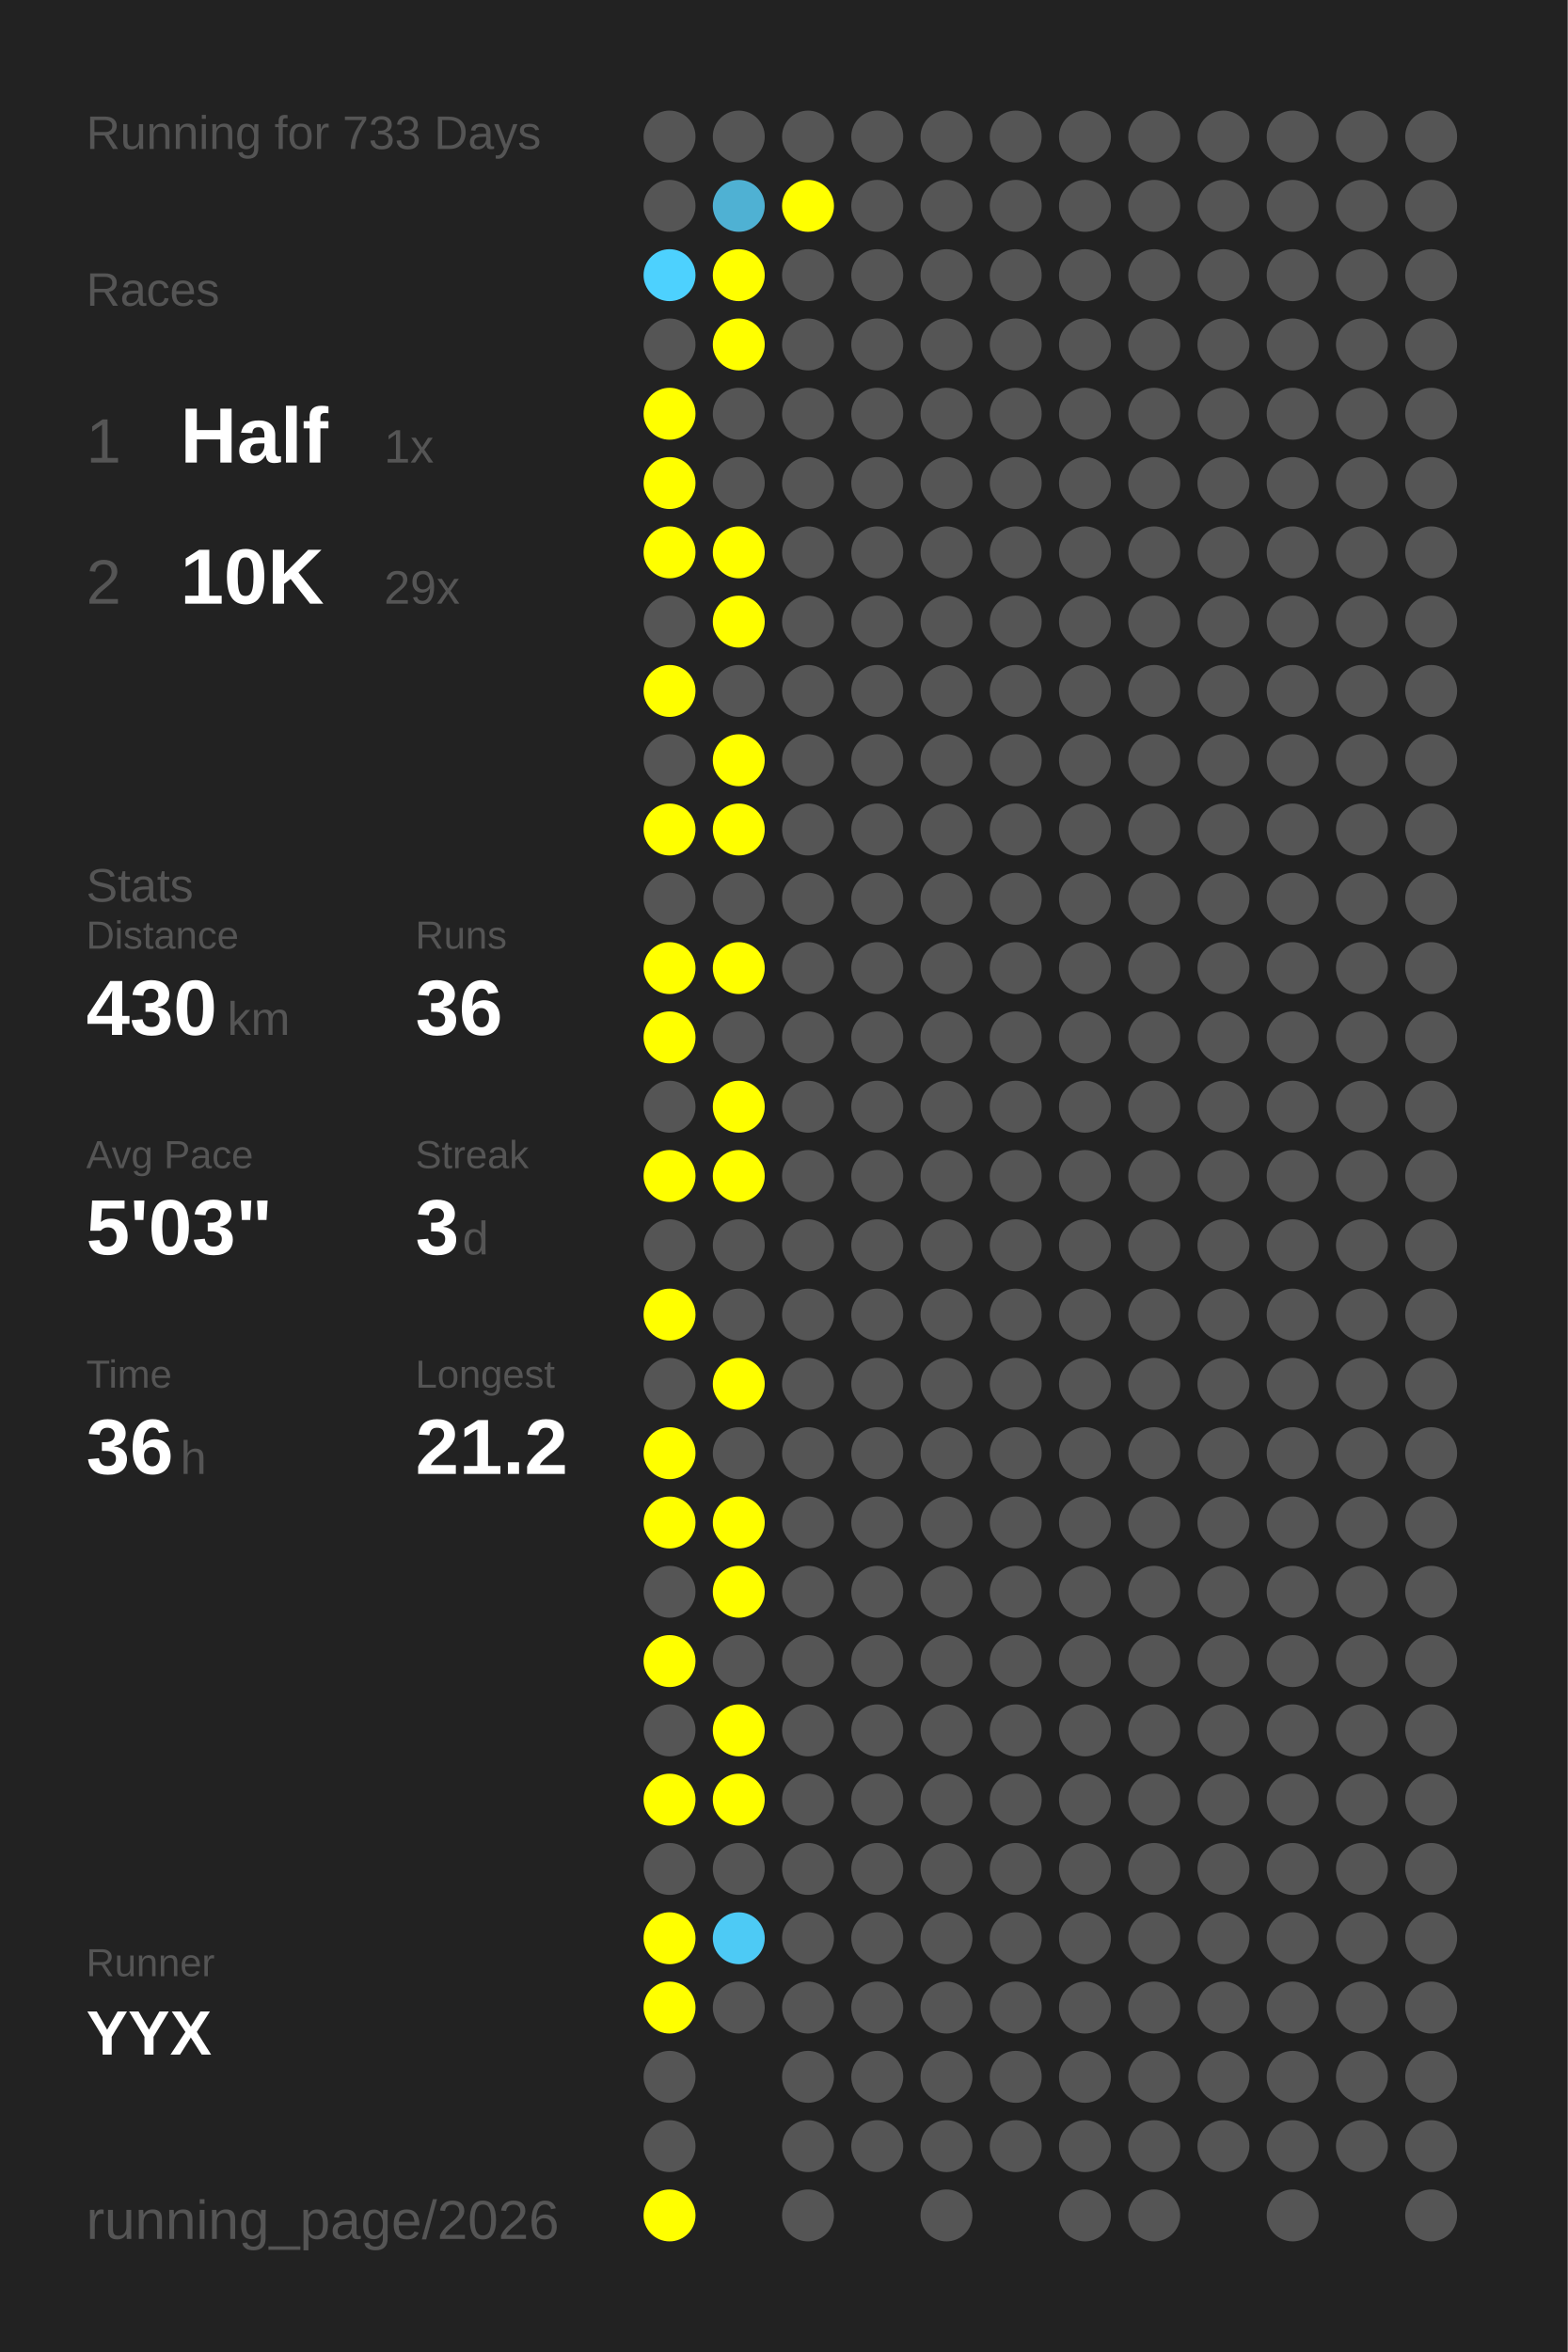
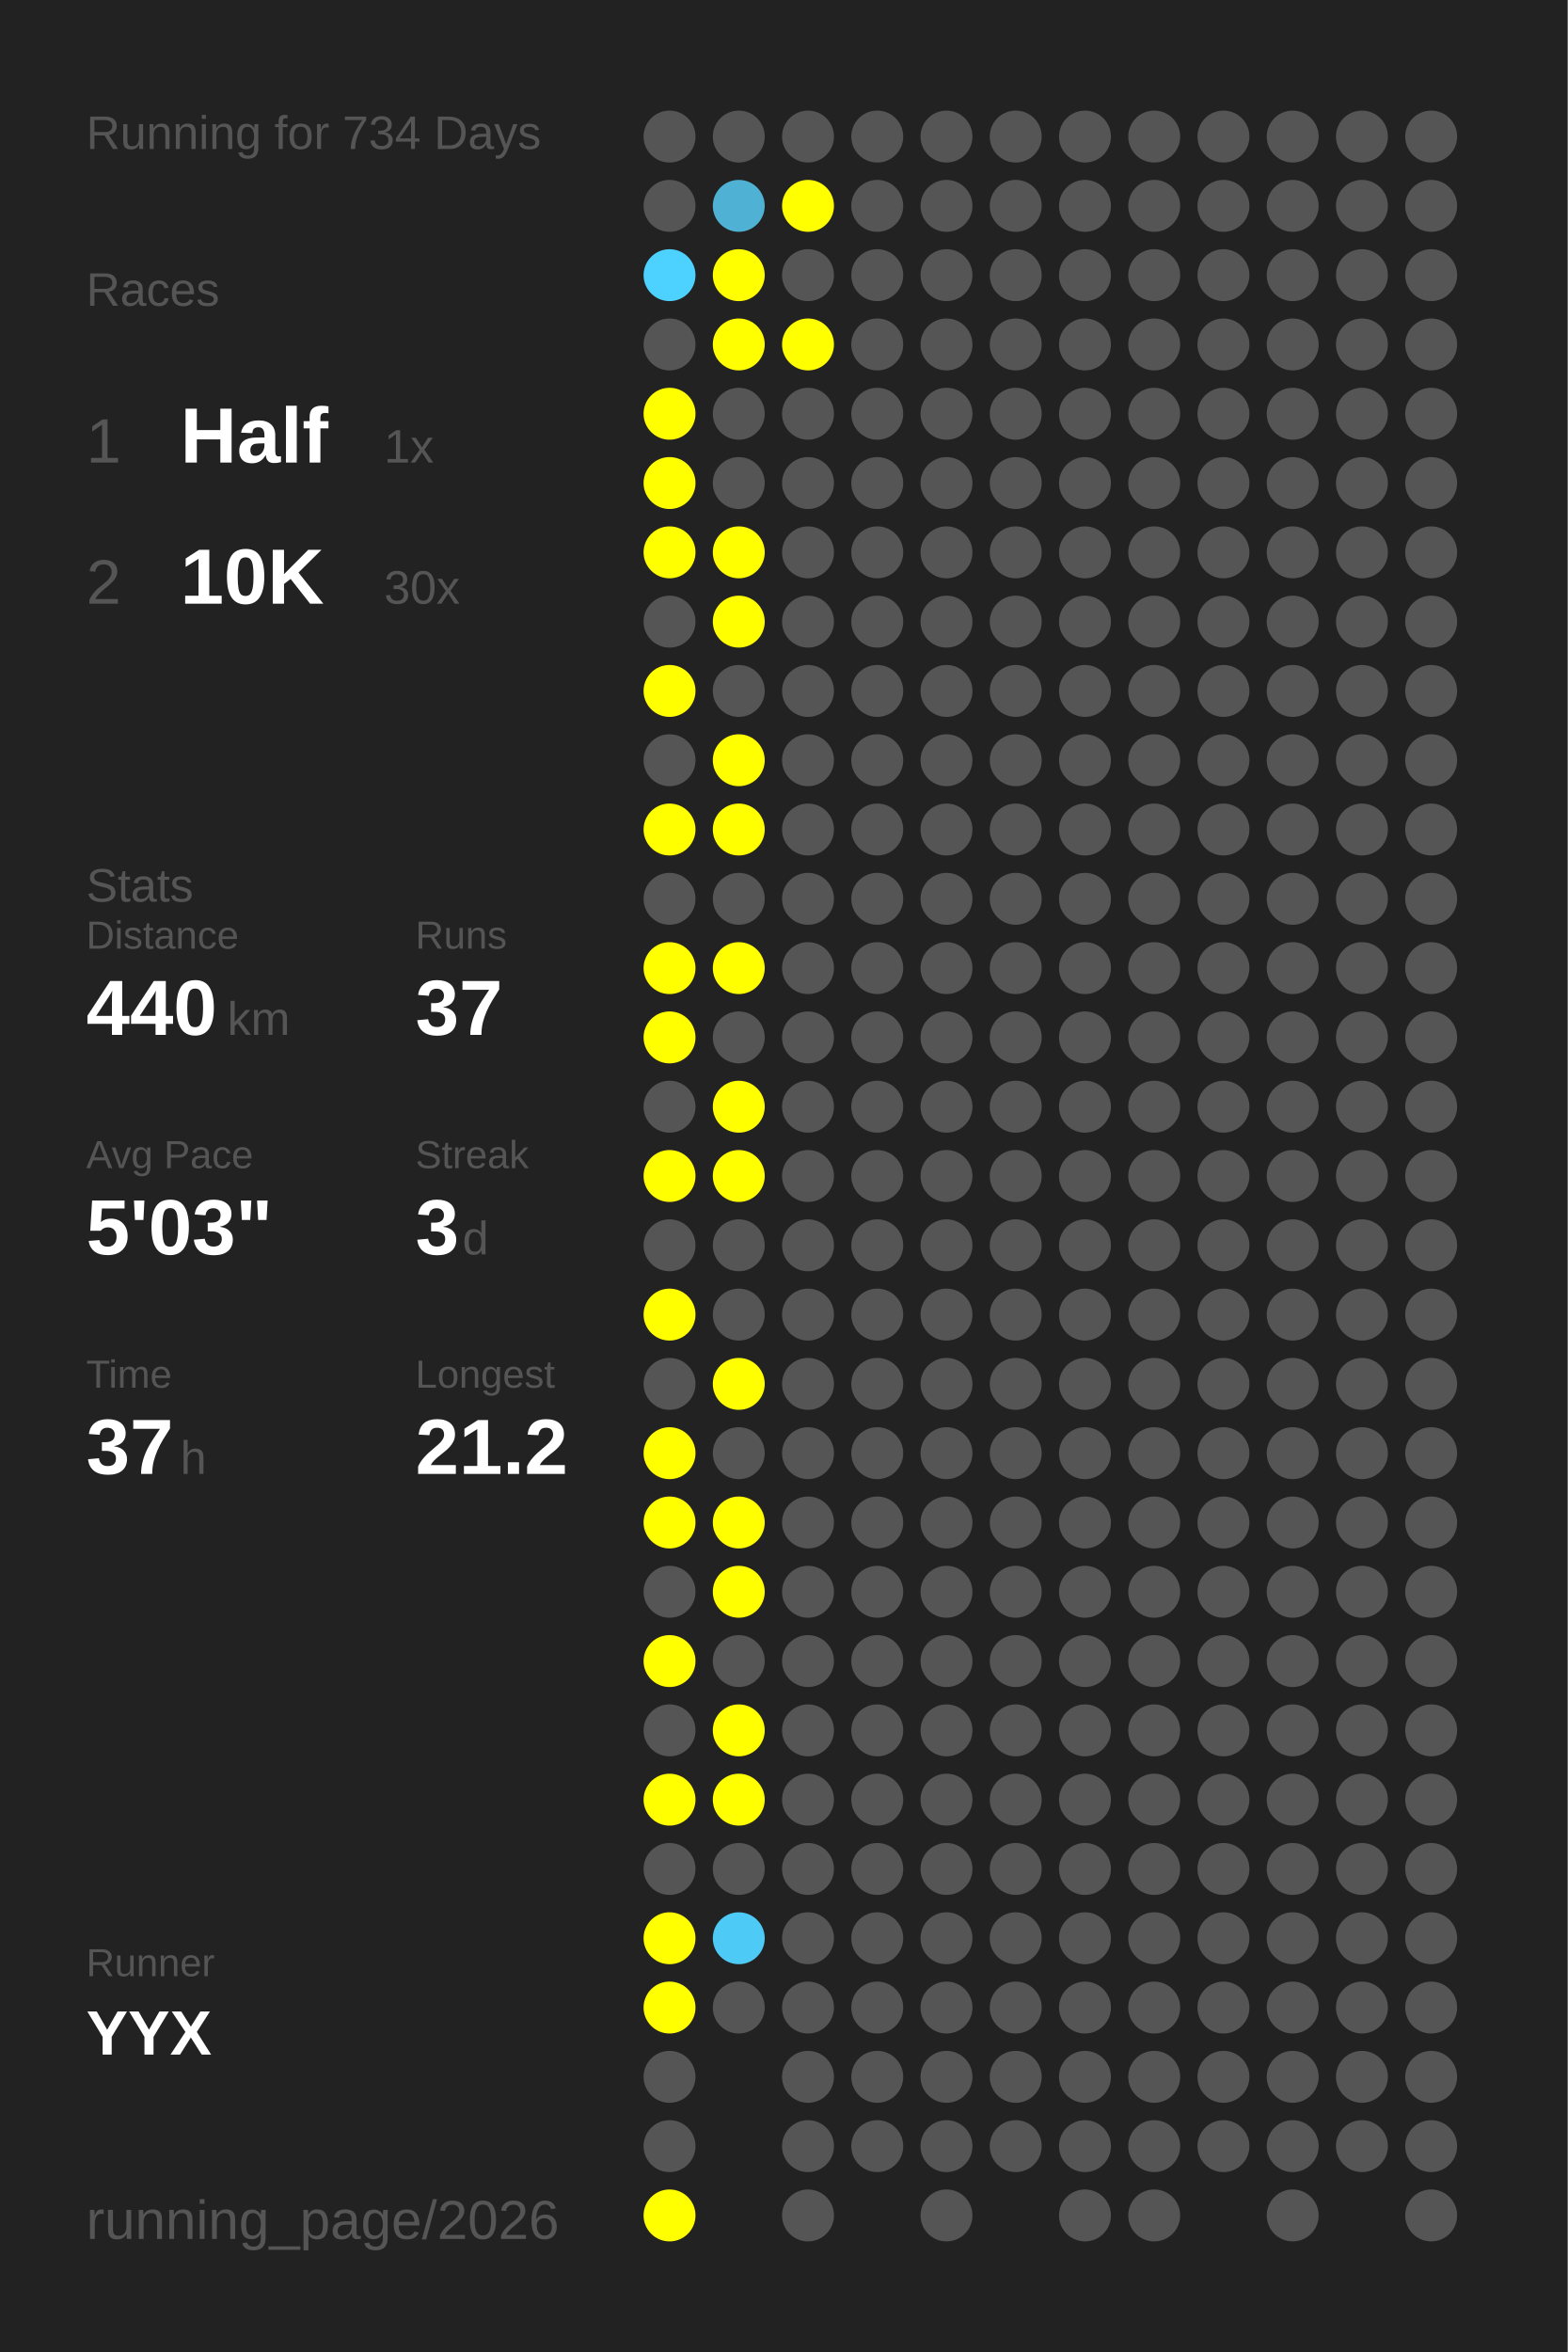
<svg xmlns="http://www.w3.org/2000/svg" baseProfile="full" height="300mm" version="1.1" viewBox="0,0,200,300" width="200mm">
  <defs />
  <rect fill="#222222" height="300" width="200" x="0" y="0" />
-   <text fill="#555555" style="font-size:6px; font-family:Arial;" x="11" y="19">Running for 733 Days</text>
+   <text fill="#555555" style="font-size:6px; font-family:Arial;" x="11" y="19">Running for 734 Days</text>
  <text fill="#555555" style="font-size:6px; font-family:Arial;" x="11" y="39">Races</text>
  <text fill="#555555" style="font-size:8px; font-family:Arial;" x="11" y="59">1</text>
  <text fill="#FFFFFF" style="font-size:10px; font-family:Arial; font-weight:bold;" x="23" y="59">Half</text>
  <text fill="#555555" style="font-size:6px; font-family:Arial;" x="49" y="59">1x</text>
  <text fill="#555555" style="font-size:8px; font-family:Arial;" x="11" y="77">2</text>
  <text fill="#FFFFFF" style="font-size:10px; font-family:Arial; font-weight:bold;" x="23" y="77">10K</text>
-   <text fill="#555555" style="font-size:6px; font-family:Arial;" x="49" y="77">29x</text>
+   <text fill="#555555" style="font-size:6px; font-family:Arial;" x="49" y="77">30x</text>
  <text fill="#555555" style="font-size:6px; font-family:Arial;" x="11" y="115">Stats</text>
  <text fill="#555555" style="font-size:5px; font-family:Arial;" x="11" y="121">Distance</text>
-   <text fill="#FFFFFF" style="font-size:10px; font-family:Arial; font-weight:bold;" x="11" y="132">430</text>
+   <text fill="#FFFFFF" style="font-size:10px; font-family:Arial; font-weight:bold;" x="11" y="132">440</text>
  <text fill="#555555" style="font-size:6px; font-family:Arial;" x="29" y="132">km</text>
  <text fill="#555555" style="font-size:5px; font-family:Arial;" x="53" y="121">Runs</text>
-   <text fill="#FFFFFF" style="font-size:10px; font-family:Arial; font-weight:bold;" x="53" y="132">36</text>
+   <text fill="#FFFFFF" style="font-size:10px; font-family:Arial; font-weight:bold;" x="53" y="132">37</text>
  <text fill="#555555" style="font-size:5px; font-family:Arial;" x="11" y="149">Avg Pace</text>
  <text fill="#FFFFFF" style="font-size:10px; font-family:Arial; font-weight:bold;" x="11" y="160">5'03"</text>
  <text fill="#555555" style="font-size:5px; font-family:Arial;" x="53" y="149">Streak</text>
  <text fill="#FFFFFF" style="font-size:10px; font-family:Arial; font-weight:bold;" x="53" y="160">3</text>
  <text fill="#555555" style="font-size:6px; font-family:Arial;" x="59" y="160">d</text>
  <text fill="#555555" style="font-size:5px; font-family:Arial;" x="11" y="177">Time</text>
-   <text fill="#FFFFFF" style="font-size:10px; font-family:Arial; font-weight:bold;" x="11" y="188">36</text>
+   <text fill="#FFFFFF" style="font-size:10px; font-family:Arial; font-weight:bold;" x="11" y="188">37</text>
  <text fill="#555555" style="font-size:6px; font-family:Arial;" x="23" y="188">h</text>
  <text fill="#555555" style="font-size:5px; font-family:Arial;" x="53" y="177">Longest</text>
  <text fill="#FFFFFF" style="font-size:10px; font-family:Arial; font-weight:bold;" x="53" y="188">21.2</text>
  <text fill="#555555" style="font-size:5px; font-family:Arial;" x="11" y="252.065">Runner</text>
  <text fill="#FFFFFF" style="font-size:8px; font-family:Arial; font-weight:bold;" x="11" y="262.065">YYX</text>
  <text fill="#555555" style="font-size:7px; font-family:Arial;" x="11" y="285.581">running_page/2026</text>
  <circle cx="85.417" cy="17.419" fill="#555555" r="3.312" />
  <circle cx="85.417" cy="26.258" fill="#555555" r="3.312" />
  <circle cx="85.417" cy="35.097" fill="#4dd1fe" r="3.312" />
  <circle cx="85.417" cy="43.935" fill="#555555" r="3.312" />
  <circle cx="85.417" cy="52.774" fill="#FFFF00" r="3.312" />
  <circle cx="85.417" cy="61.613" fill="#FFFF00" r="3.312" />
  <circle cx="85.417" cy="70.452" fill="#FFFF00" r="3.312" />
  <circle cx="85.417" cy="79.29" fill="#555555" r="3.312" />
  <circle cx="85.417" cy="88.129" fill="#FFFF00" r="3.312" />
  <circle cx="85.417" cy="96.968" fill="#555555" r="3.312" />
  <circle cx="85.417" cy="105.806" fill="#FFFF00" r="3.312" />
  <circle cx="85.417" cy="114.645" fill="#555555" r="3.312" />
  <circle cx="85.417" cy="123.484" fill="#FFFF00" r="3.312" />
  <circle cx="85.417" cy="132.323" fill="#FFFF00" r="3.312" />
  <circle cx="85.417" cy="141.161" fill="#555555" r="3.312" />
  <circle cx="85.417" cy="150" fill="#FFFF00" r="3.312" />
  <circle cx="85.417" cy="158.839" fill="#555555" r="3.312" />
  <circle cx="85.417" cy="167.677" fill="#FFFF00" r="3.312" />
  <circle cx="85.417" cy="176.516" fill="#555555" r="3.312" />
  <circle cx="85.417" cy="185.355" fill="#FFFF00" r="3.312" />
  <circle cx="85.417" cy="194.194" fill="#FFFF00" r="3.312" />
  <circle cx="85.417" cy="203.032" fill="#555555" r="3.312" />
  <circle cx="85.417" cy="211.871" fill="#FFFF00" r="3.312" />
  <circle cx="85.417" cy="220.71" fill="#555555" r="3.312" />
  <circle cx="85.417" cy="229.548" fill="#FFFF00" r="3.312" />
  <circle cx="85.417" cy="238.387" fill="#555555" r="3.312" />
  <circle cx="85.417" cy="247.226" fill="#FFFF00" r="3.312" />
  <circle cx="85.417" cy="256.065" fill="#FFFF00" r="3.312" />
  <circle cx="85.417" cy="264.903" fill="#555555" r="3.312" />
  <circle cx="85.417" cy="273.742" fill="#555555" r="3.312" />
  <circle cx="85.417" cy="282.581" fill="#FFFF00" r="3.312" />
  <circle cx="94.25" cy="17.419" fill="#555555" r="3.312" />
  <circle cx="94.25" cy="26.258" fill="#4fb1d3" r="3.312" />
  <circle cx="94.25" cy="35.097" fill="#FFFF00" r="3.312" />
  <circle cx="94.25" cy="43.935" fill="#FFFF00" r="3.312" />
  <circle cx="94.25" cy="52.774" fill="#555555" r="3.312" />
  <circle cx="94.25" cy="61.613" fill="#555555" r="3.312" />
  <circle cx="94.25" cy="70.452" fill="#FFFF00" r="3.312" />
  <circle cx="94.25" cy="79.29" fill="#FFFF00" r="3.312" />
  <circle cx="94.25" cy="88.129" fill="#555555" r="3.312" />
  <circle cx="94.25" cy="96.968" fill="#FFFF00" r="3.312" />
  <circle cx="94.25" cy="105.806" fill="#FFFF00" r="3.312" />
  <circle cx="94.25" cy="114.645" fill="#555555" r="3.312" />
  <circle cx="94.25" cy="123.484" fill="#FFFF00" r="3.312" />
  <circle cx="94.25" cy="132.323" fill="#555555" r="3.312" />
  <circle cx="94.25" cy="141.161" fill="#FFFF00" r="3.312" />
  <circle cx="94.25" cy="150" fill="#FFFF00" r="3.312" />
  <circle cx="94.25" cy="158.839" fill="#555555" r="3.312" />
  <circle cx="94.25" cy="167.677" fill="#555555" r="3.312" />
  <circle cx="94.25" cy="176.516" fill="#FFFF00" r="3.312" />
  <circle cx="94.25" cy="185.355" fill="#555555" r="3.312" />
  <circle cx="94.25" cy="194.194" fill="#FFFF00" r="3.312" />
  <circle cx="94.25" cy="203.032" fill="#FFFF00" r="3.312" />
  <circle cx="94.25" cy="211.871" fill="#555555" r="3.312" />
  <circle cx="94.25" cy="220.71" fill="#FFFF00" r="3.312" />
  <circle cx="94.25" cy="229.548" fill="#FFFF00" r="3.312" />
  <circle cx="94.25" cy="238.387" fill="#555555" r="3.312" />
  <circle cx="94.25" cy="247.226" fill="#4dcaf5" r="3.312" />
  <circle cx="94.25" cy="256.065" fill="#555555" r="3.312" />
  <circle cx="103.083" cy="17.419" fill="#555555" r="3.312" />
  <circle cx="103.083" cy="26.258" fill="#FFFF00" r="3.312" />
  <circle cx="103.083" cy="35.097" fill="#555555" r="3.312" />
-   <circle cx="103.083" cy="43.935" fill="#555555" r="3.312" />
+   <circle cx="103.083" cy="43.935" fill="#FFFF00" r="3.312" />
  <circle cx="103.083" cy="52.774" fill="#555555" r="3.312" />
  <circle cx="103.083" cy="61.613" fill="#555555" r="3.312" />
  <circle cx="103.083" cy="70.452" fill="#555555" r="3.312" />
  <circle cx="103.083" cy="79.29" fill="#555555" r="3.312" />
  <circle cx="103.083" cy="88.129" fill="#555555" r="3.312" />
  <circle cx="103.083" cy="96.968" fill="#555555" r="3.312" />
  <circle cx="103.083" cy="105.806" fill="#555555" r="3.312" />
  <circle cx="103.083" cy="114.645" fill="#555555" r="3.312" />
  <circle cx="103.083" cy="123.484" fill="#555555" r="3.312" />
  <circle cx="103.083" cy="132.323" fill="#555555" r="3.312" />
  <circle cx="103.083" cy="141.161" fill="#555555" r="3.312" />
  <circle cx="103.083" cy="150" fill="#555555" r="3.312" />
  <circle cx="103.083" cy="158.839" fill="#555555" r="3.312" />
  <circle cx="103.083" cy="167.677" fill="#555555" r="3.312" />
  <circle cx="103.083" cy="176.516" fill="#555555" r="3.312" />
  <circle cx="103.083" cy="185.355" fill="#555555" r="3.312" />
  <circle cx="103.083" cy="194.194" fill="#555555" r="3.312" />
  <circle cx="103.083" cy="203.032" fill="#555555" r="3.312" />
  <circle cx="103.083" cy="211.871" fill="#555555" r="3.312" />
  <circle cx="103.083" cy="220.71" fill="#555555" r="3.312" />
  <circle cx="103.083" cy="229.548" fill="#555555" r="3.312" />
  <circle cx="103.083" cy="238.387" fill="#555555" r="3.312" />
  <circle cx="103.083" cy="247.226" fill="#555555" r="3.312" />
  <circle cx="103.083" cy="256.065" fill="#555555" r="3.312" />
  <circle cx="103.083" cy="264.903" fill="#555555" r="3.312" />
  <circle cx="103.083" cy="273.742" fill="#555555" r="3.312" />
  <circle cx="103.083" cy="282.581" fill="#555555" r="3.312" />
  <circle cx="111.917" cy="17.419" fill="#555555" r="3.312" />
  <circle cx="111.917" cy="26.258" fill="#555555" r="3.312" />
  <circle cx="111.917" cy="35.097" fill="#555555" r="3.312" />
  <circle cx="111.917" cy="43.935" fill="#555555" r="3.312" />
  <circle cx="111.917" cy="52.774" fill="#555555" r="3.312" />
  <circle cx="111.917" cy="61.613" fill="#555555" r="3.312" />
  <circle cx="111.917" cy="70.452" fill="#555555" r="3.312" />
  <circle cx="111.917" cy="79.29" fill="#555555" r="3.312" />
  <circle cx="111.917" cy="88.129" fill="#555555" r="3.312" />
  <circle cx="111.917" cy="96.968" fill="#555555" r="3.312" />
  <circle cx="111.917" cy="105.806" fill="#555555" r="3.312" />
  <circle cx="111.917" cy="114.645" fill="#555555" r="3.312" />
  <circle cx="111.917" cy="123.484" fill="#555555" r="3.312" />
  <circle cx="111.917" cy="132.323" fill="#555555" r="3.312" />
  <circle cx="111.917" cy="141.161" fill="#555555" r="3.312" />
  <circle cx="111.917" cy="150" fill="#555555" r="3.312" />
  <circle cx="111.917" cy="158.839" fill="#555555" r="3.312" />
  <circle cx="111.917" cy="167.677" fill="#555555" r="3.312" />
  <circle cx="111.917" cy="176.516" fill="#555555" r="3.312" />
  <circle cx="111.917" cy="185.355" fill="#555555" r="3.312" />
  <circle cx="111.917" cy="194.194" fill="#555555" r="3.312" />
  <circle cx="111.917" cy="203.032" fill="#555555" r="3.312" />
  <circle cx="111.917" cy="211.871" fill="#555555" r="3.312" />
  <circle cx="111.917" cy="220.71" fill="#555555" r="3.312" />
  <circle cx="111.917" cy="229.548" fill="#555555" r="3.312" />
  <circle cx="111.917" cy="238.387" fill="#555555" r="3.312" />
  <circle cx="111.917" cy="247.226" fill="#555555" r="3.312" />
  <circle cx="111.917" cy="256.065" fill="#555555" r="3.312" />
  <circle cx="111.917" cy="264.903" fill="#555555" r="3.312" />
  <circle cx="111.917" cy="273.742" fill="#555555" r="3.312" />
  <circle cx="120.75" cy="17.419" fill="#555555" r="3.312" />
  <circle cx="120.75" cy="26.258" fill="#555555" r="3.312" />
  <circle cx="120.75" cy="35.097" fill="#555555" r="3.312" />
  <circle cx="120.75" cy="43.935" fill="#555555" r="3.312" />
  <circle cx="120.75" cy="52.774" fill="#555555" r="3.312" />
  <circle cx="120.75" cy="61.613" fill="#555555" r="3.312" />
  <circle cx="120.75" cy="70.452" fill="#555555" r="3.312" />
  <circle cx="120.75" cy="79.29" fill="#555555" r="3.312" />
  <circle cx="120.75" cy="88.129" fill="#555555" r="3.312" />
  <circle cx="120.75" cy="96.968" fill="#555555" r="3.312" />
  <circle cx="120.75" cy="105.806" fill="#555555" r="3.312" />
  <circle cx="120.75" cy="114.645" fill="#555555" r="3.312" />
  <circle cx="120.75" cy="123.484" fill="#555555" r="3.312" />
  <circle cx="120.75" cy="132.323" fill="#555555" r="3.312" />
  <circle cx="120.75" cy="141.161" fill="#555555" r="3.312" />
  <circle cx="120.75" cy="150" fill="#555555" r="3.312" />
  <circle cx="120.75" cy="158.839" fill="#555555" r="3.312" />
  <circle cx="120.75" cy="167.677" fill="#555555" r="3.312" />
  <circle cx="120.75" cy="176.516" fill="#555555" r="3.312" />
  <circle cx="120.75" cy="185.355" fill="#555555" r="3.312" />
  <circle cx="120.75" cy="194.194" fill="#555555" r="3.312" />
  <circle cx="120.75" cy="203.032" fill="#555555" r="3.312" />
  <circle cx="120.75" cy="211.871" fill="#555555" r="3.312" />
  <circle cx="120.75" cy="220.71" fill="#555555" r="3.312" />
  <circle cx="120.75" cy="229.548" fill="#555555" r="3.312" />
  <circle cx="120.75" cy="238.387" fill="#555555" r="3.312" />
  <circle cx="120.75" cy="247.226" fill="#555555" r="3.312" />
  <circle cx="120.75" cy="256.065" fill="#555555" r="3.312" />
  <circle cx="120.75" cy="264.903" fill="#555555" r="3.312" />
  <circle cx="120.75" cy="273.742" fill="#555555" r="3.312" />
  <circle cx="120.75" cy="282.581" fill="#555555" r="3.312" />
  <circle cx="129.583" cy="17.419" fill="#555555" r="3.312" />
  <circle cx="129.583" cy="26.258" fill="#555555" r="3.312" />
  <circle cx="129.583" cy="35.097" fill="#555555" r="3.312" />
  <circle cx="129.583" cy="43.935" fill="#555555" r="3.312" />
  <circle cx="129.583" cy="52.774" fill="#555555" r="3.312" />
  <circle cx="129.583" cy="61.613" fill="#555555" r="3.312" />
  <circle cx="129.583" cy="70.452" fill="#555555" r="3.312" />
  <circle cx="129.583" cy="79.29" fill="#555555" r="3.312" />
  <circle cx="129.583" cy="88.129" fill="#555555" r="3.312" />
  <circle cx="129.583" cy="96.968" fill="#555555" r="3.312" />
  <circle cx="129.583" cy="105.806" fill="#555555" r="3.312" />
  <circle cx="129.583" cy="114.645" fill="#555555" r="3.312" />
  <circle cx="129.583" cy="123.484" fill="#555555" r="3.312" />
  <circle cx="129.583" cy="132.323" fill="#555555" r="3.312" />
  <circle cx="129.583" cy="141.161" fill="#555555" r="3.312" />
  <circle cx="129.583" cy="150" fill="#555555" r="3.312" />
  <circle cx="129.583" cy="158.839" fill="#555555" r="3.312" />
  <circle cx="129.583" cy="167.677" fill="#555555" r="3.312" />
  <circle cx="129.583" cy="176.516" fill="#555555" r="3.312" />
  <circle cx="129.583" cy="185.355" fill="#555555" r="3.312" />
  <circle cx="129.583" cy="194.194" fill="#555555" r="3.312" />
  <circle cx="129.583" cy="203.032" fill="#555555" r="3.312" />
  <circle cx="129.583" cy="211.871" fill="#555555" r="3.312" />
  <circle cx="129.583" cy="220.71" fill="#555555" r="3.312" />
  <circle cx="129.583" cy="229.548" fill="#555555" r="3.312" />
  <circle cx="129.583" cy="238.387" fill="#555555" r="3.312" />
  <circle cx="129.583" cy="247.226" fill="#555555" r="3.312" />
  <circle cx="129.583" cy="256.065" fill="#555555" r="3.312" />
  <circle cx="129.583" cy="264.903" fill="#555555" r="3.312" />
  <circle cx="129.583" cy="273.742" fill="#555555" r="3.312" />
  <circle cx="138.417" cy="17.419" fill="#555555" r="3.312" />
  <circle cx="138.417" cy="26.258" fill="#555555" r="3.312" />
  <circle cx="138.417" cy="35.097" fill="#555555" r="3.312" />
  <circle cx="138.417" cy="43.935" fill="#555555" r="3.312" />
  <circle cx="138.417" cy="52.774" fill="#555555" r="3.312" />
  <circle cx="138.417" cy="61.613" fill="#555555" r="3.312" />
  <circle cx="138.417" cy="70.452" fill="#555555" r="3.312" />
  <circle cx="138.417" cy="79.29" fill="#555555" r="3.312" />
  <circle cx="138.417" cy="88.129" fill="#555555" r="3.312" />
  <circle cx="138.417" cy="96.968" fill="#555555" r="3.312" />
  <circle cx="138.417" cy="105.806" fill="#555555" r="3.312" />
  <circle cx="138.417" cy="114.645" fill="#555555" r="3.312" />
  <circle cx="138.417" cy="123.484" fill="#555555" r="3.312" />
  <circle cx="138.417" cy="132.323" fill="#555555" r="3.312" />
  <circle cx="138.417" cy="141.161" fill="#555555" r="3.312" />
  <circle cx="138.417" cy="150" fill="#555555" r="3.312" />
  <circle cx="138.417" cy="158.839" fill="#555555" r="3.312" />
  <circle cx="138.417" cy="167.677" fill="#555555" r="3.312" />
  <circle cx="138.417" cy="176.516" fill="#555555" r="3.312" />
  <circle cx="138.417" cy="185.355" fill="#555555" r="3.312" />
  <circle cx="138.417" cy="194.194" fill="#555555" r="3.312" />
  <circle cx="138.417" cy="203.032" fill="#555555" r="3.312" />
  <circle cx="138.417" cy="211.871" fill="#555555" r="3.312" />
  <circle cx="138.417" cy="220.71" fill="#555555" r="3.312" />
  <circle cx="138.417" cy="229.548" fill="#555555" r="3.312" />
  <circle cx="138.417" cy="238.387" fill="#555555" r="3.312" />
  <circle cx="138.417" cy="247.226" fill="#555555" r="3.312" />
  <circle cx="138.417" cy="256.065" fill="#555555" r="3.312" />
  <circle cx="138.417" cy="264.903" fill="#555555" r="3.312" />
  <circle cx="138.417" cy="273.742" fill="#555555" r="3.312" />
  <circle cx="138.417" cy="282.581" fill="#555555" r="3.312" />
  <circle cx="147.25" cy="17.419" fill="#555555" r="3.312" />
  <circle cx="147.25" cy="26.258" fill="#555555" r="3.312" />
  <circle cx="147.25" cy="35.097" fill="#555555" r="3.312" />
  <circle cx="147.25" cy="43.935" fill="#555555" r="3.312" />
  <circle cx="147.25" cy="52.774" fill="#555555" r="3.312" />
  <circle cx="147.25" cy="61.613" fill="#555555" r="3.312" />
  <circle cx="147.25" cy="70.452" fill="#555555" r="3.312" />
  <circle cx="147.25" cy="79.29" fill="#555555" r="3.312" />
  <circle cx="147.25" cy="88.129" fill="#555555" r="3.312" />
  <circle cx="147.25" cy="96.968" fill="#555555" r="3.312" />
  <circle cx="147.25" cy="105.806" fill="#555555" r="3.312" />
  <circle cx="147.25" cy="114.645" fill="#555555" r="3.312" />
  <circle cx="147.25" cy="123.484" fill="#555555" r="3.312" />
  <circle cx="147.25" cy="132.323" fill="#555555" r="3.312" />
  <circle cx="147.25" cy="141.161" fill="#555555" r="3.312" />
  <circle cx="147.25" cy="150" fill="#555555" r="3.312" />
  <circle cx="147.25" cy="158.839" fill="#555555" r="3.312" />
  <circle cx="147.25" cy="167.677" fill="#555555" r="3.312" />
  <circle cx="147.25" cy="176.516" fill="#555555" r="3.312" />
  <circle cx="147.25" cy="185.355" fill="#555555" r="3.312" />
  <circle cx="147.25" cy="194.194" fill="#555555" r="3.312" />
  <circle cx="147.25" cy="203.032" fill="#555555" r="3.312" />
  <circle cx="147.25" cy="211.871" fill="#555555" r="3.312" />
  <circle cx="147.25" cy="220.71" fill="#555555" r="3.312" />
  <circle cx="147.25" cy="229.548" fill="#555555" r="3.312" />
  <circle cx="147.25" cy="238.387" fill="#555555" r="3.312" />
  <circle cx="147.25" cy="247.226" fill="#555555" r="3.312" />
  <circle cx="147.25" cy="256.065" fill="#555555" r="3.312" />
  <circle cx="147.25" cy="264.903" fill="#555555" r="3.312" />
  <circle cx="147.25" cy="273.742" fill="#555555" r="3.312" />
  <circle cx="147.25" cy="282.581" fill="#555555" r="3.312" />
  <circle cx="156.083" cy="17.419" fill="#555555" r="3.312" />
  <circle cx="156.083" cy="26.258" fill="#555555" r="3.312" />
  <circle cx="156.083" cy="35.097" fill="#555555" r="3.312" />
  <circle cx="156.083" cy="43.935" fill="#555555" r="3.312" />
  <circle cx="156.083" cy="52.774" fill="#555555" r="3.312" />
  <circle cx="156.083" cy="61.613" fill="#555555" r="3.312" />
  <circle cx="156.083" cy="70.452" fill="#555555" r="3.312" />
  <circle cx="156.083" cy="79.29" fill="#555555" r="3.312" />
  <circle cx="156.083" cy="88.129" fill="#555555" r="3.312" />
  <circle cx="156.083" cy="96.968" fill="#555555" r="3.312" />
  <circle cx="156.083" cy="105.806" fill="#555555" r="3.312" />
  <circle cx="156.083" cy="114.645" fill="#555555" r="3.312" />
  <circle cx="156.083" cy="123.484" fill="#555555" r="3.312" />
  <circle cx="156.083" cy="132.323" fill="#555555" r="3.312" />
  <circle cx="156.083" cy="141.161" fill="#555555" r="3.312" />
  <circle cx="156.083" cy="150" fill="#555555" r="3.312" />
  <circle cx="156.083" cy="158.839" fill="#555555" r="3.312" />
  <circle cx="156.083" cy="167.677" fill="#555555" r="3.312" />
  <circle cx="156.083" cy="176.516" fill="#555555" r="3.312" />
  <circle cx="156.083" cy="185.355" fill="#555555" r="3.312" />
  <circle cx="156.083" cy="194.194" fill="#555555" r="3.312" />
  <circle cx="156.083" cy="203.032" fill="#555555" r="3.312" />
  <circle cx="156.083" cy="211.871" fill="#555555" r="3.312" />
  <circle cx="156.083" cy="220.71" fill="#555555" r="3.312" />
  <circle cx="156.083" cy="229.548" fill="#555555" r="3.312" />
  <circle cx="156.083" cy="238.387" fill="#555555" r="3.312" />
  <circle cx="156.083" cy="247.226" fill="#555555" r="3.312" />
  <circle cx="156.083" cy="256.065" fill="#555555" r="3.312" />
  <circle cx="156.083" cy="264.903" fill="#555555" r="3.312" />
  <circle cx="156.083" cy="273.742" fill="#555555" r="3.312" />
  <circle cx="164.917" cy="17.419" fill="#555555" r="3.312" />
  <circle cx="164.917" cy="26.258" fill="#555555" r="3.312" />
  <circle cx="164.917" cy="35.097" fill="#555555" r="3.312" />
  <circle cx="164.917" cy="43.935" fill="#555555" r="3.312" />
  <circle cx="164.917" cy="52.774" fill="#555555" r="3.312" />
  <circle cx="164.917" cy="61.613" fill="#555555" r="3.312" />
  <circle cx="164.917" cy="70.452" fill="#555555" r="3.312" />
  <circle cx="164.917" cy="79.29" fill="#555555" r="3.312" />
  <circle cx="164.917" cy="88.129" fill="#555555" r="3.312" />
  <circle cx="164.917" cy="96.968" fill="#555555" r="3.312" />
  <circle cx="164.917" cy="105.806" fill="#555555" r="3.312" />
  <circle cx="164.917" cy="114.645" fill="#555555" r="3.312" />
  <circle cx="164.917" cy="123.484" fill="#555555" r="3.312" />
  <circle cx="164.917" cy="132.323" fill="#555555" r="3.312" />
  <circle cx="164.917" cy="141.161" fill="#555555" r="3.312" />
  <circle cx="164.917" cy="150" fill="#555555" r="3.312" />
  <circle cx="164.917" cy="158.839" fill="#555555" r="3.312" />
  <circle cx="164.917" cy="167.677" fill="#555555" r="3.312" />
  <circle cx="164.917" cy="176.516" fill="#555555" r="3.312" />
  <circle cx="164.917" cy="185.355" fill="#555555" r="3.312" />
  <circle cx="164.917" cy="194.194" fill="#555555" r="3.312" />
  <circle cx="164.917" cy="203.032" fill="#555555" r="3.312" />
  <circle cx="164.917" cy="211.871" fill="#555555" r="3.312" />
  <circle cx="164.917" cy="220.71" fill="#555555" r="3.312" />
  <circle cx="164.917" cy="229.548" fill="#555555" r="3.312" />
  <circle cx="164.917" cy="238.387" fill="#555555" r="3.312" />
  <circle cx="164.917" cy="247.226" fill="#555555" r="3.312" />
  <circle cx="164.917" cy="256.065" fill="#555555" r="3.312" />
  <circle cx="164.917" cy="264.903" fill="#555555" r="3.312" />
  <circle cx="164.917" cy="273.742" fill="#555555" r="3.312" />
  <circle cx="164.917" cy="282.581" fill="#555555" r="3.312" />
  <circle cx="173.75" cy="17.419" fill="#555555" r="3.312" />
  <circle cx="173.75" cy="26.258" fill="#555555" r="3.312" />
  <circle cx="173.75" cy="35.097" fill="#555555" r="3.312" />
  <circle cx="173.75" cy="43.935" fill="#555555" r="3.312" />
  <circle cx="173.75" cy="52.774" fill="#555555" r="3.312" />
  <circle cx="173.75" cy="61.613" fill="#555555" r="3.312" />
  <circle cx="173.75" cy="70.452" fill="#555555" r="3.312" />
  <circle cx="173.75" cy="79.29" fill="#555555" r="3.312" />
  <circle cx="173.75" cy="88.129" fill="#555555" r="3.312" />
  <circle cx="173.75" cy="96.968" fill="#555555" r="3.312" />
  <circle cx="173.75" cy="105.806" fill="#555555" r="3.312" />
  <circle cx="173.75" cy="114.645" fill="#555555" r="3.312" />
  <circle cx="173.75" cy="123.484" fill="#555555" r="3.312" />
  <circle cx="173.75" cy="132.323" fill="#555555" r="3.312" />
  <circle cx="173.75" cy="141.161" fill="#555555" r="3.312" />
  <circle cx="173.75" cy="150" fill="#555555" r="3.312" />
  <circle cx="173.75" cy="158.839" fill="#555555" r="3.312" />
  <circle cx="173.75" cy="167.677" fill="#555555" r="3.312" />
  <circle cx="173.75" cy="176.516" fill="#555555" r="3.312" />
  <circle cx="173.75" cy="185.355" fill="#555555" r="3.312" />
  <circle cx="173.75" cy="194.194" fill="#555555" r="3.312" />
  <circle cx="173.75" cy="203.032" fill="#555555" r="3.312" />
  <circle cx="173.75" cy="211.871" fill="#555555" r="3.312" />
  <circle cx="173.75" cy="220.71" fill="#555555" r="3.312" />
  <circle cx="173.75" cy="229.548" fill="#555555" r="3.312" />
  <circle cx="173.75" cy="238.387" fill="#555555" r="3.312" />
  <circle cx="173.75" cy="247.226" fill="#555555" r="3.312" />
  <circle cx="173.75" cy="256.065" fill="#555555" r="3.312" />
  <circle cx="173.75" cy="264.903" fill="#555555" r="3.312" />
  <circle cx="173.75" cy="273.742" fill="#555555" r="3.312" />
  <circle cx="182.583" cy="17.419" fill="#555555" r="3.312" />
  <circle cx="182.583" cy="26.258" fill="#555555" r="3.312" />
  <circle cx="182.583" cy="35.097" fill="#555555" r="3.312" />
  <circle cx="182.583" cy="43.935" fill="#555555" r="3.312" />
  <circle cx="182.583" cy="52.774" fill="#555555" r="3.312" />
  <circle cx="182.583" cy="61.613" fill="#555555" r="3.312" />
  <circle cx="182.583" cy="70.452" fill="#555555" r="3.312" />
  <circle cx="182.583" cy="79.29" fill="#555555" r="3.312" />
  <circle cx="182.583" cy="88.129" fill="#555555" r="3.312" />
  <circle cx="182.583" cy="96.968" fill="#555555" r="3.312" />
  <circle cx="182.583" cy="105.806" fill="#555555" r="3.312" />
  <circle cx="182.583" cy="114.645" fill="#555555" r="3.312" />
  <circle cx="182.583" cy="123.484" fill="#555555" r="3.312" />
  <circle cx="182.583" cy="132.323" fill="#555555" r="3.312" />
  <circle cx="182.583" cy="141.161" fill="#555555" r="3.312" />
  <circle cx="182.583" cy="150" fill="#555555" r="3.312" />
  <circle cx="182.583" cy="158.839" fill="#555555" r="3.312" />
  <circle cx="182.583" cy="167.677" fill="#555555" r="3.312" />
  <circle cx="182.583" cy="176.516" fill="#555555" r="3.312" />
  <circle cx="182.583" cy="185.355" fill="#555555" r="3.312" />
  <circle cx="182.583" cy="194.194" fill="#555555" r="3.312" />
  <circle cx="182.583" cy="203.032" fill="#555555" r="3.312" />
  <circle cx="182.583" cy="211.871" fill="#555555" r="3.312" />
  <circle cx="182.583" cy="220.71" fill="#555555" r="3.312" />
  <circle cx="182.583" cy="229.548" fill="#555555" r="3.312" />
  <circle cx="182.583" cy="238.387" fill="#555555" r="3.312" />
  <circle cx="182.583" cy="247.226" fill="#555555" r="3.312" />
  <circle cx="182.583" cy="256.065" fill="#555555" r="3.312" />
  <circle cx="182.583" cy="264.903" fill="#555555" r="3.312" />
  <circle cx="182.583" cy="273.742" fill="#555555" r="3.312" />
  <circle cx="182.583" cy="282.581" fill="#555555" r="3.312" />
</svg>
